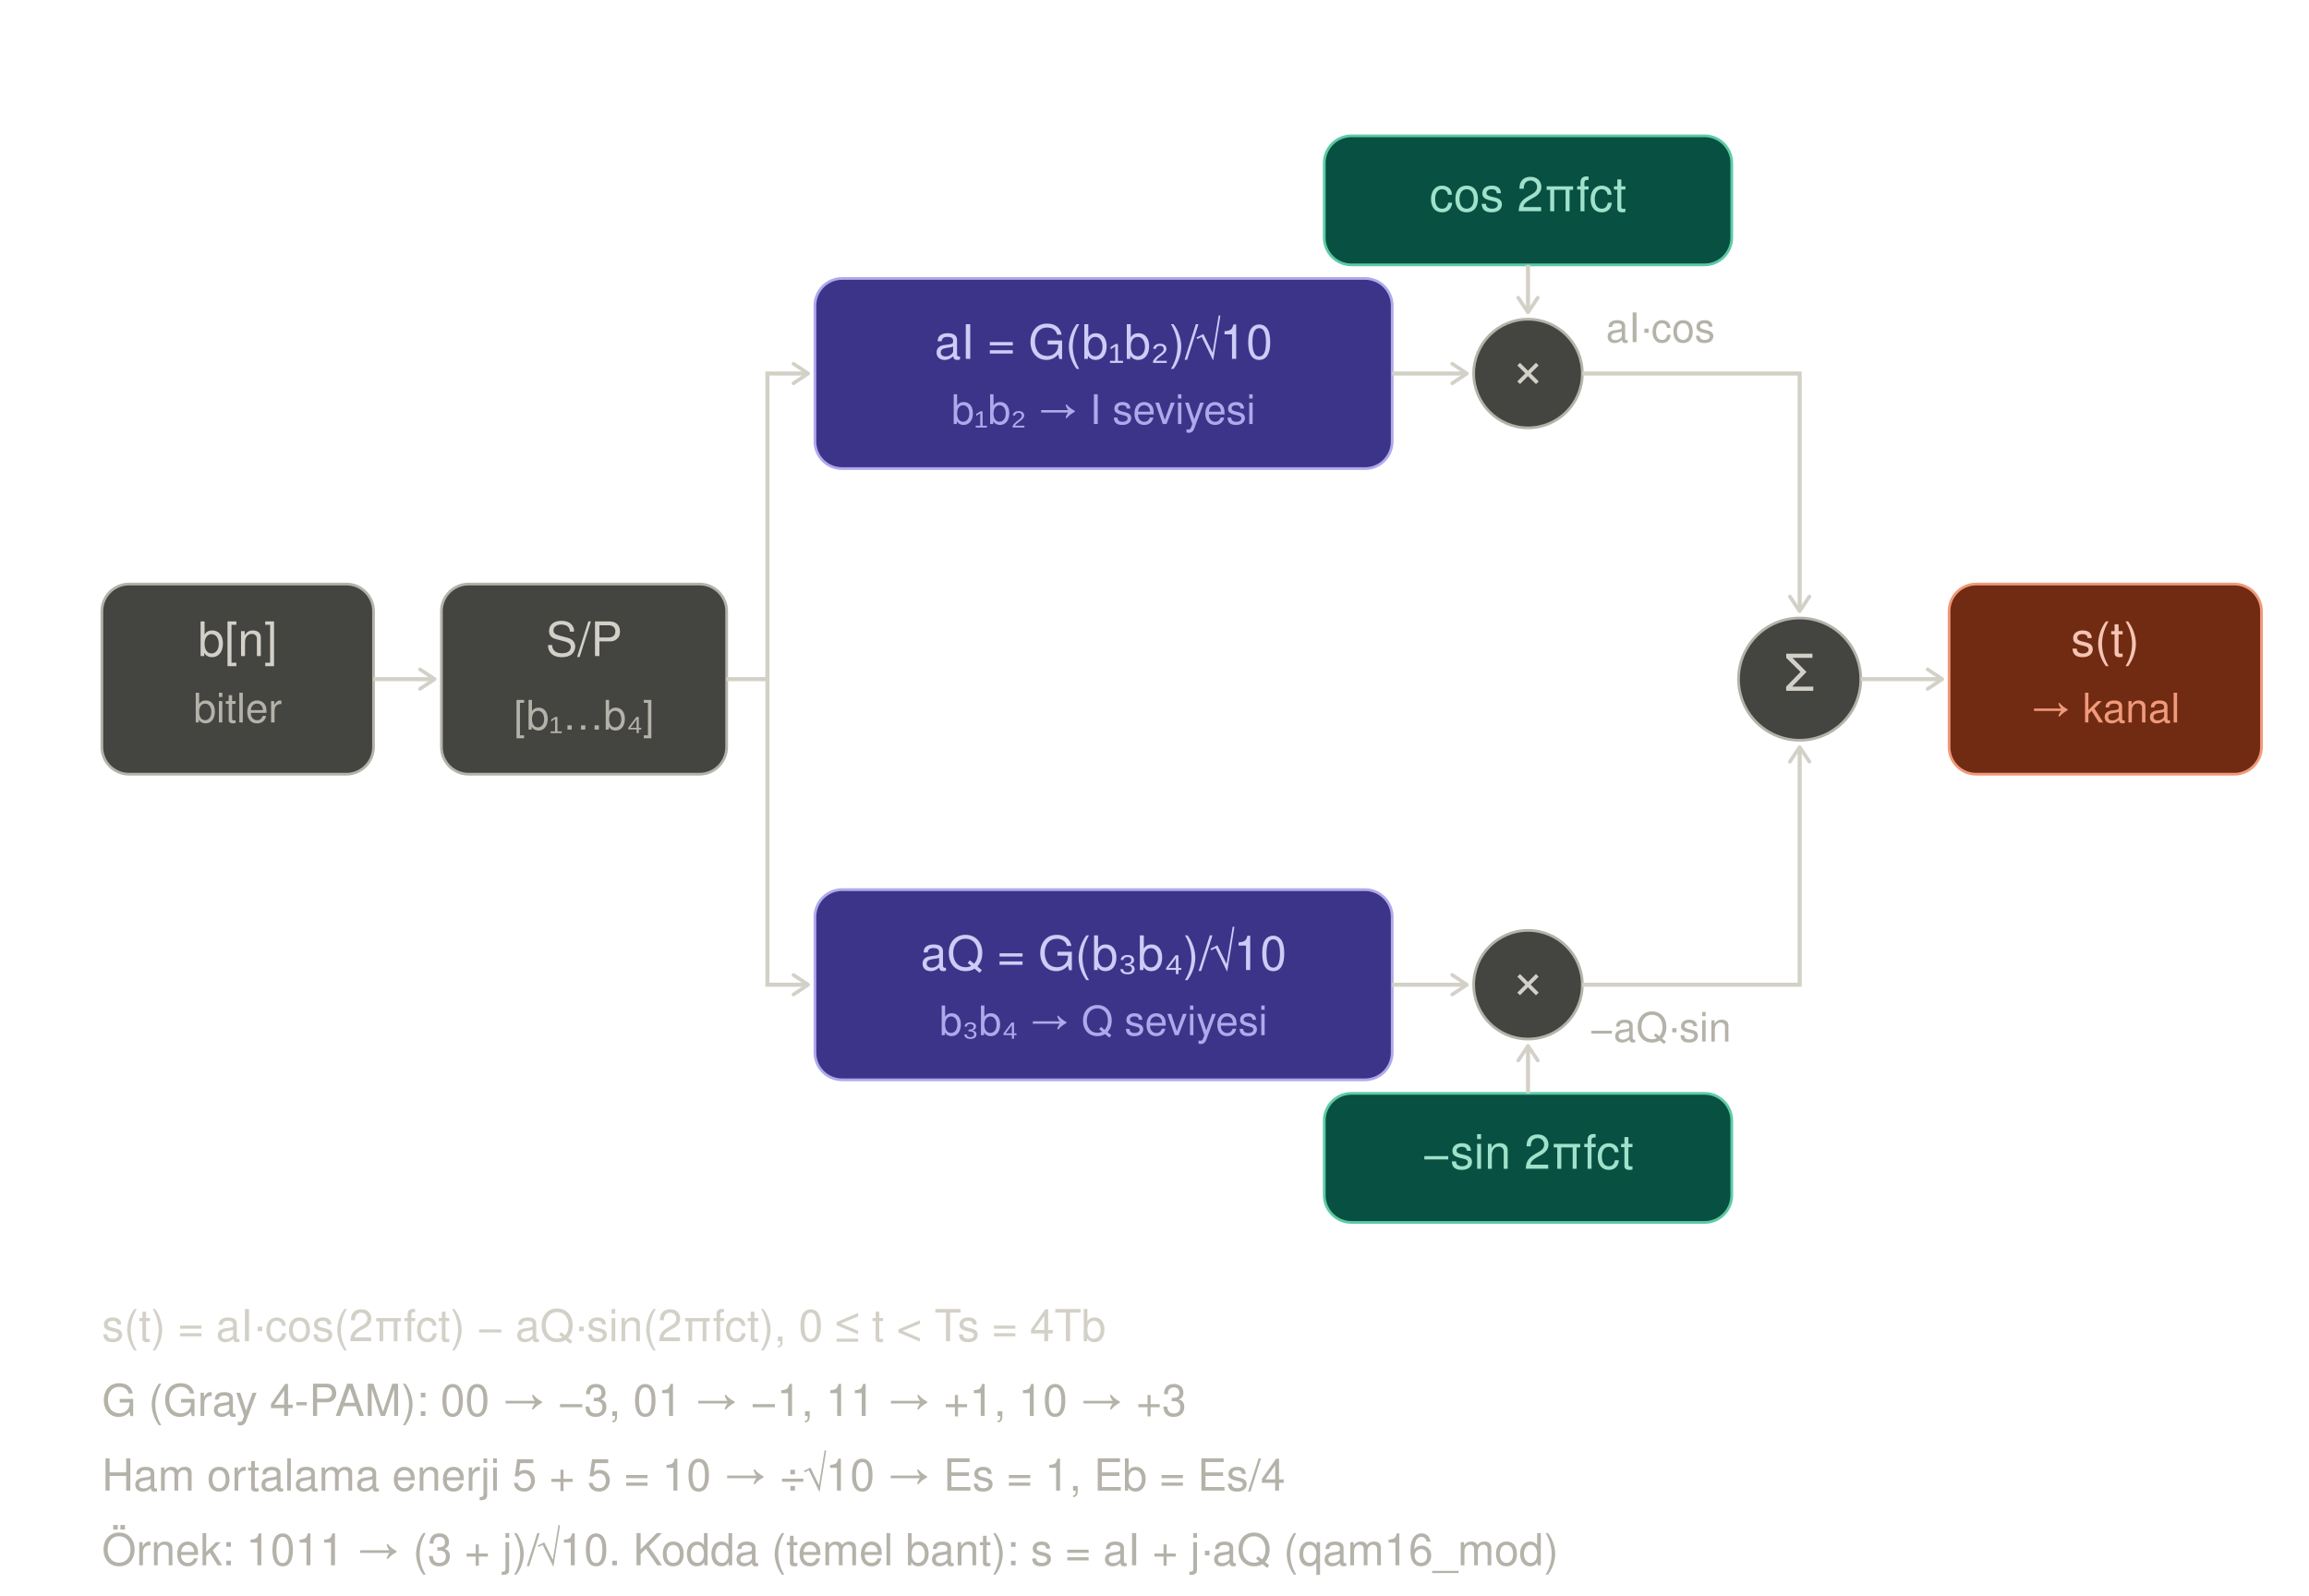
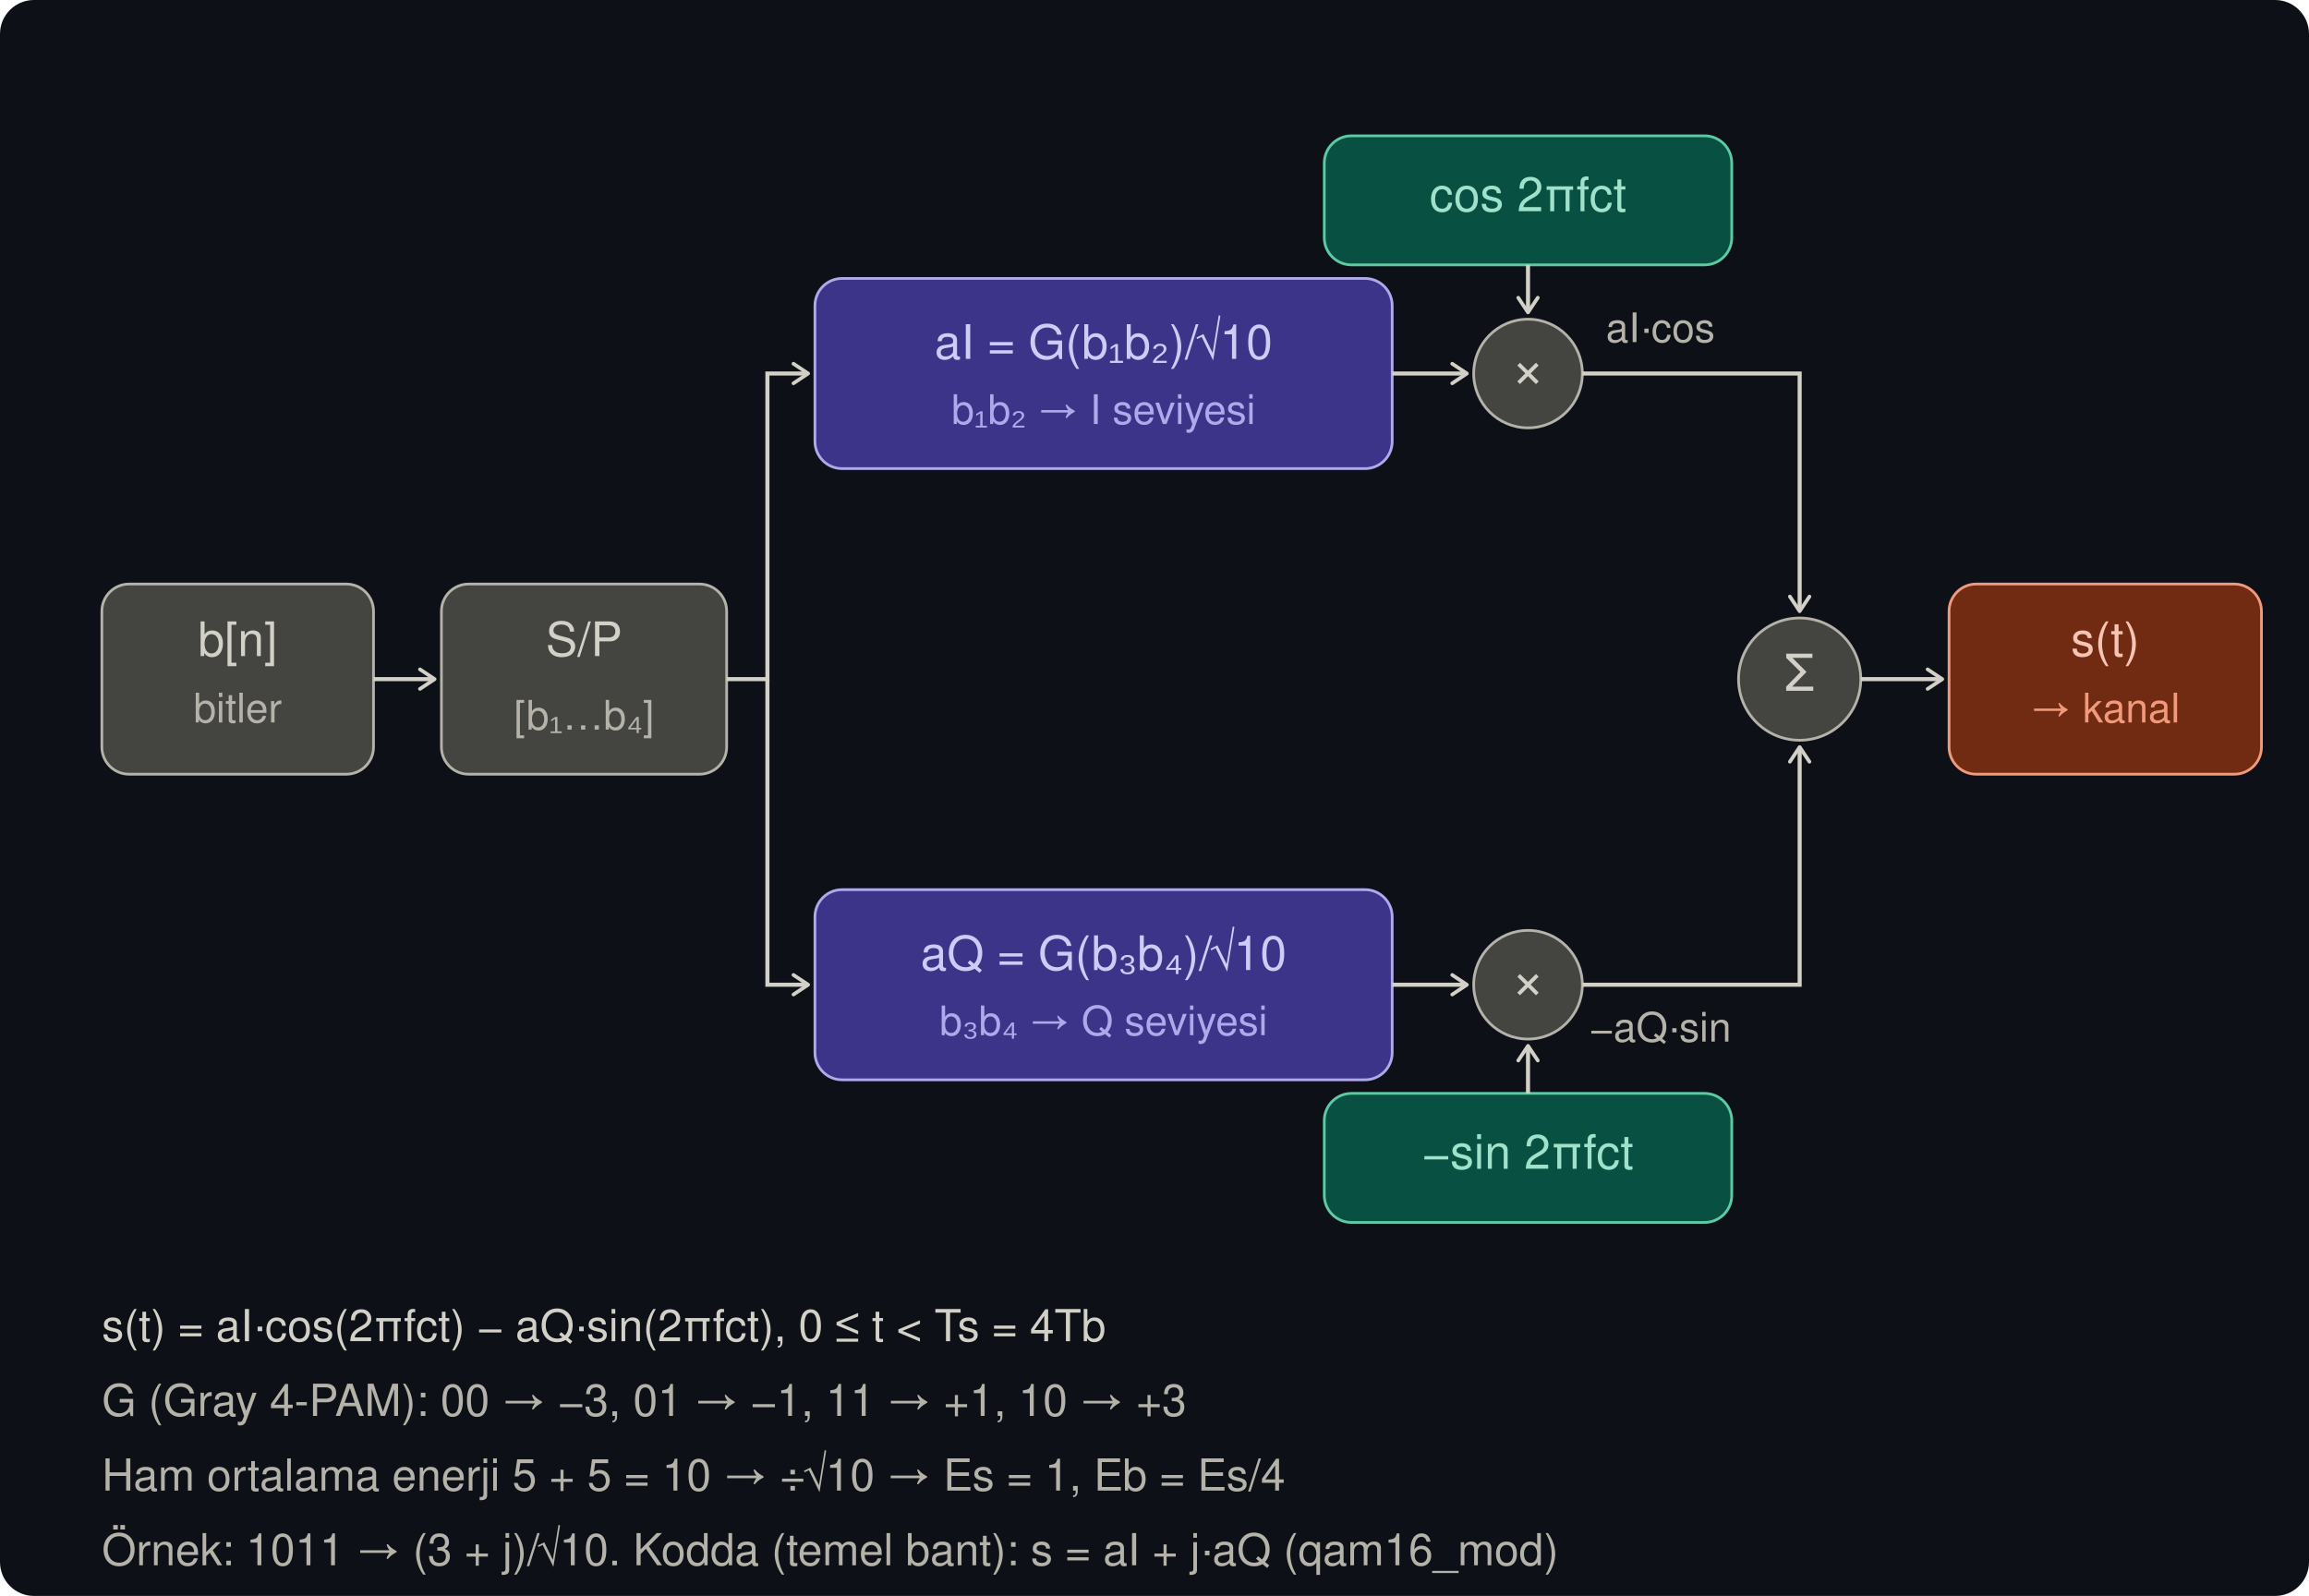
<svg xmlns="http://www.w3.org/2000/svg" width="680" height="470" viewBox="0 0 680 470" role="img" font-family="Helvetica, Arial, sans-serif">
  <defs>
    <marker id="arrow" viewBox="0 0 10 10" refX="8" refY="5" markerWidth="6" markerHeight="6" orient="auto-start-reverse">
      <path d="M2 1L8 5L2 9" fill="none" stroke="#D3D1C7" stroke-width="1.5" stroke-linecap="round" stroke-linejoin="round" />
    </marker>
  </defs>
+   <rect x="0" y="0" width="680" height="470" fill="#0d1117" rx="10" />
  <rect x="30" y="172" width="80" height="56" rx="8" fill="#444441" stroke="#B4B2A9" stroke-width="0.8" />
  <text x="70.0" y="190.0" font-size="14" font-weight="500" fill="#D3D1C7" text-anchor="middle" dominant-baseline="central">b[n]</text>
  <text x="70.0" y="210.0" font-size="12" font-weight="400" fill="#B4B2A9" text-anchor="middle" dominant-baseline="central">bitler</text>
  <path d="M110 200 L128 200" fill="none" stroke="#D3D1C7" stroke-width="1.2" marker-end="url(#arrow)" />
  <rect x="130" y="172" width="84" height="56" rx="8" fill="#444441" stroke="#B4B2A9" stroke-width="0.8" />
  <text x="172.0" y="190.0" font-size="14" font-weight="500" fill="#D3D1C7" text-anchor="middle" dominant-baseline="central">S/P</text>
  <text x="172.0" y="210.0" font-size="12" font-weight="400" fill="#B4B2A9" text-anchor="middle" dominant-baseline="central">[b₁…b₄]</text>
  <path d="M214 200 L226 200 L226 110 L238 110" fill="none" stroke="#D3D1C7" stroke-width="1.2" marker-end="url(#arrow)" />
  <path d="M226 200 L226 290 L238 290" fill="none" stroke="#D3D1C7" stroke-width="1.2" marker-end="url(#arrow)" />
  <rect x="240" y="82" width="170" height="56" rx="8" fill="#3C3489" stroke="#AFA9EC" stroke-width="0.8" />
  <text x="325.0" y="100.0" font-size="14" font-weight="500" fill="#CECBF6" text-anchor="middle" dominant-baseline="central">aI = G(b₁b₂)/√10</text>
  <text x="325.0" y="120.0" font-size="12" font-weight="400" fill="#AFA9EC" text-anchor="middle" dominant-baseline="central">b₁b₂ → I seviyesi</text>
  <rect x="240" y="262" width="170" height="56" rx="8" fill="#3C3489" stroke="#AFA9EC" stroke-width="0.8" />
  <text x="325.0" y="280.0" font-size="14" font-weight="500" fill="#CECBF6" text-anchor="middle" dominant-baseline="central">aQ = G(b₃b₄)/√10</text>
  <text x="325.0" y="300.0" font-size="12" font-weight="400" fill="#AFA9EC" text-anchor="middle" dominant-baseline="central">b₃b₄ → Q seviyesi</text>
  <path d="M410 110 L432 110" fill="none" stroke="#D3D1C7" stroke-width="1.2" marker-end="url(#arrow)" />
  <path d="M410 290 L432 290" fill="none" stroke="#D3D1C7" stroke-width="1.2" marker-end="url(#arrow)" />
  <rect x="390" y="40" width="120" height="38" rx="8" fill="#085041" stroke="#5DCAA5" stroke-width="0.8" />
  <text x="450.0" y="59.0" font-size="14" font-weight="500" fill="#9FE1CB" text-anchor="middle" dominant-baseline="central">cos 2πfct</text>
  <path d="M450 78 L450 92" fill="none" stroke="#D3D1C7" stroke-width="1.2" marker-end="url(#arrow)" />
  <rect x="390" y="322" width="120" height="38" rx="8" fill="#085041" stroke="#5DCAA5" stroke-width="0.8" />
  <text x="450.0" y="341.0" font-size="14" font-weight="500" fill="#9FE1CB" text-anchor="middle" dominant-baseline="central">−sin 2πfct</text>
  <path d="M450 322 L450 308" fill="none" stroke="#D3D1C7" stroke-width="1.2" marker-end="url(#arrow)" />
  <circle cx="450" cy="110" r="16" fill="#444441" stroke="#B4B2A9" stroke-width="0.8" />
  <text x="450" y="110" font-size="16" font-weight="400" fill="#D3D1C7" text-anchor="middle" dominant-baseline="central">×</text>
  <circle cx="450" cy="290" r="16" fill="#444441" stroke="#B4B2A9" stroke-width="0.8" />
  <text x="450" y="290" font-size="16" font-weight="400" fill="#D3D1C7" text-anchor="middle" dominant-baseline="central">×</text>
  <text x="489" y="98" font-size="12" font-weight="400" fill="#B4B2A9" text-anchor="middle" dominant-baseline="central">aI·cos</text>
  <text x="489" y="304" font-size="12" font-weight="400" fill="#B4B2A9" text-anchor="middle" dominant-baseline="central">−aQ·sin</text>
  <path d="M466 110 L530 110 L530 180" fill="none" stroke="#D3D1C7" stroke-width="1.2" marker-end="url(#arrow)" />
  <path d="M466 290 L530 290 L530 220" fill="none" stroke="#D3D1C7" stroke-width="1.2" marker-end="url(#arrow)" />
  <circle cx="530" cy="200" r="18" fill="#444441" stroke="#B4B2A9" stroke-width="0.8" />
  <text x="530" y="200" font-size="15" font-weight="400" fill="#D3D1C7" text-anchor="middle" dominant-baseline="central">Σ</text>
  <path d="M548 200 L572 200" fill="none" stroke="#D3D1C7" stroke-width="1.2" marker-end="url(#arrow)" />
  <rect x="574" y="172" width="92" height="56" rx="8" fill="#712B13" stroke="#F0997B" stroke-width="0.8" />
  <text x="620.0" y="190.0" font-size="14" font-weight="500" fill="#F5C4B3" text-anchor="middle" dominant-baseline="central">s(t)</text>
  <text x="620.0" y="210.0" font-size="12" font-weight="400" fill="#F0997B" text-anchor="middle" dominant-baseline="central">→ kanal</text>
  <text x="30" y="392" font-size="13" font-weight="400" fill="#D3D1C7" text-anchor="start" dominant-baseline="central">s(t) = aI·cos(2πfct) − aQ·sin(2πfct),   0 ≤ t &lt; Ts = 4Tb</text>
  <text x="30" y="414" font-size="13" font-weight="400" fill="#B4B2A9" text-anchor="start" dominant-baseline="central">G (Gray 4-PAM):  00 → −3,  01 → −1,  11 → +1,  10 → +3</text>
  <text x="30" y="436" font-size="13" font-weight="400" fill="#B4B2A9" text-anchor="start" dominant-baseline="central">Ham ortalama enerji 5 + 5 = 10 → ÷√10 → Es = 1, Eb = Es/4</text>
  <text x="30" y="458" font-size="13" font-weight="400" fill="#B4B2A9" text-anchor="start" dominant-baseline="central">Örnek: 1011 → (3 + j)/√10.   Kodda (temel bant): s = aI + j·aQ  (qam16_mod)</text>
</svg>
